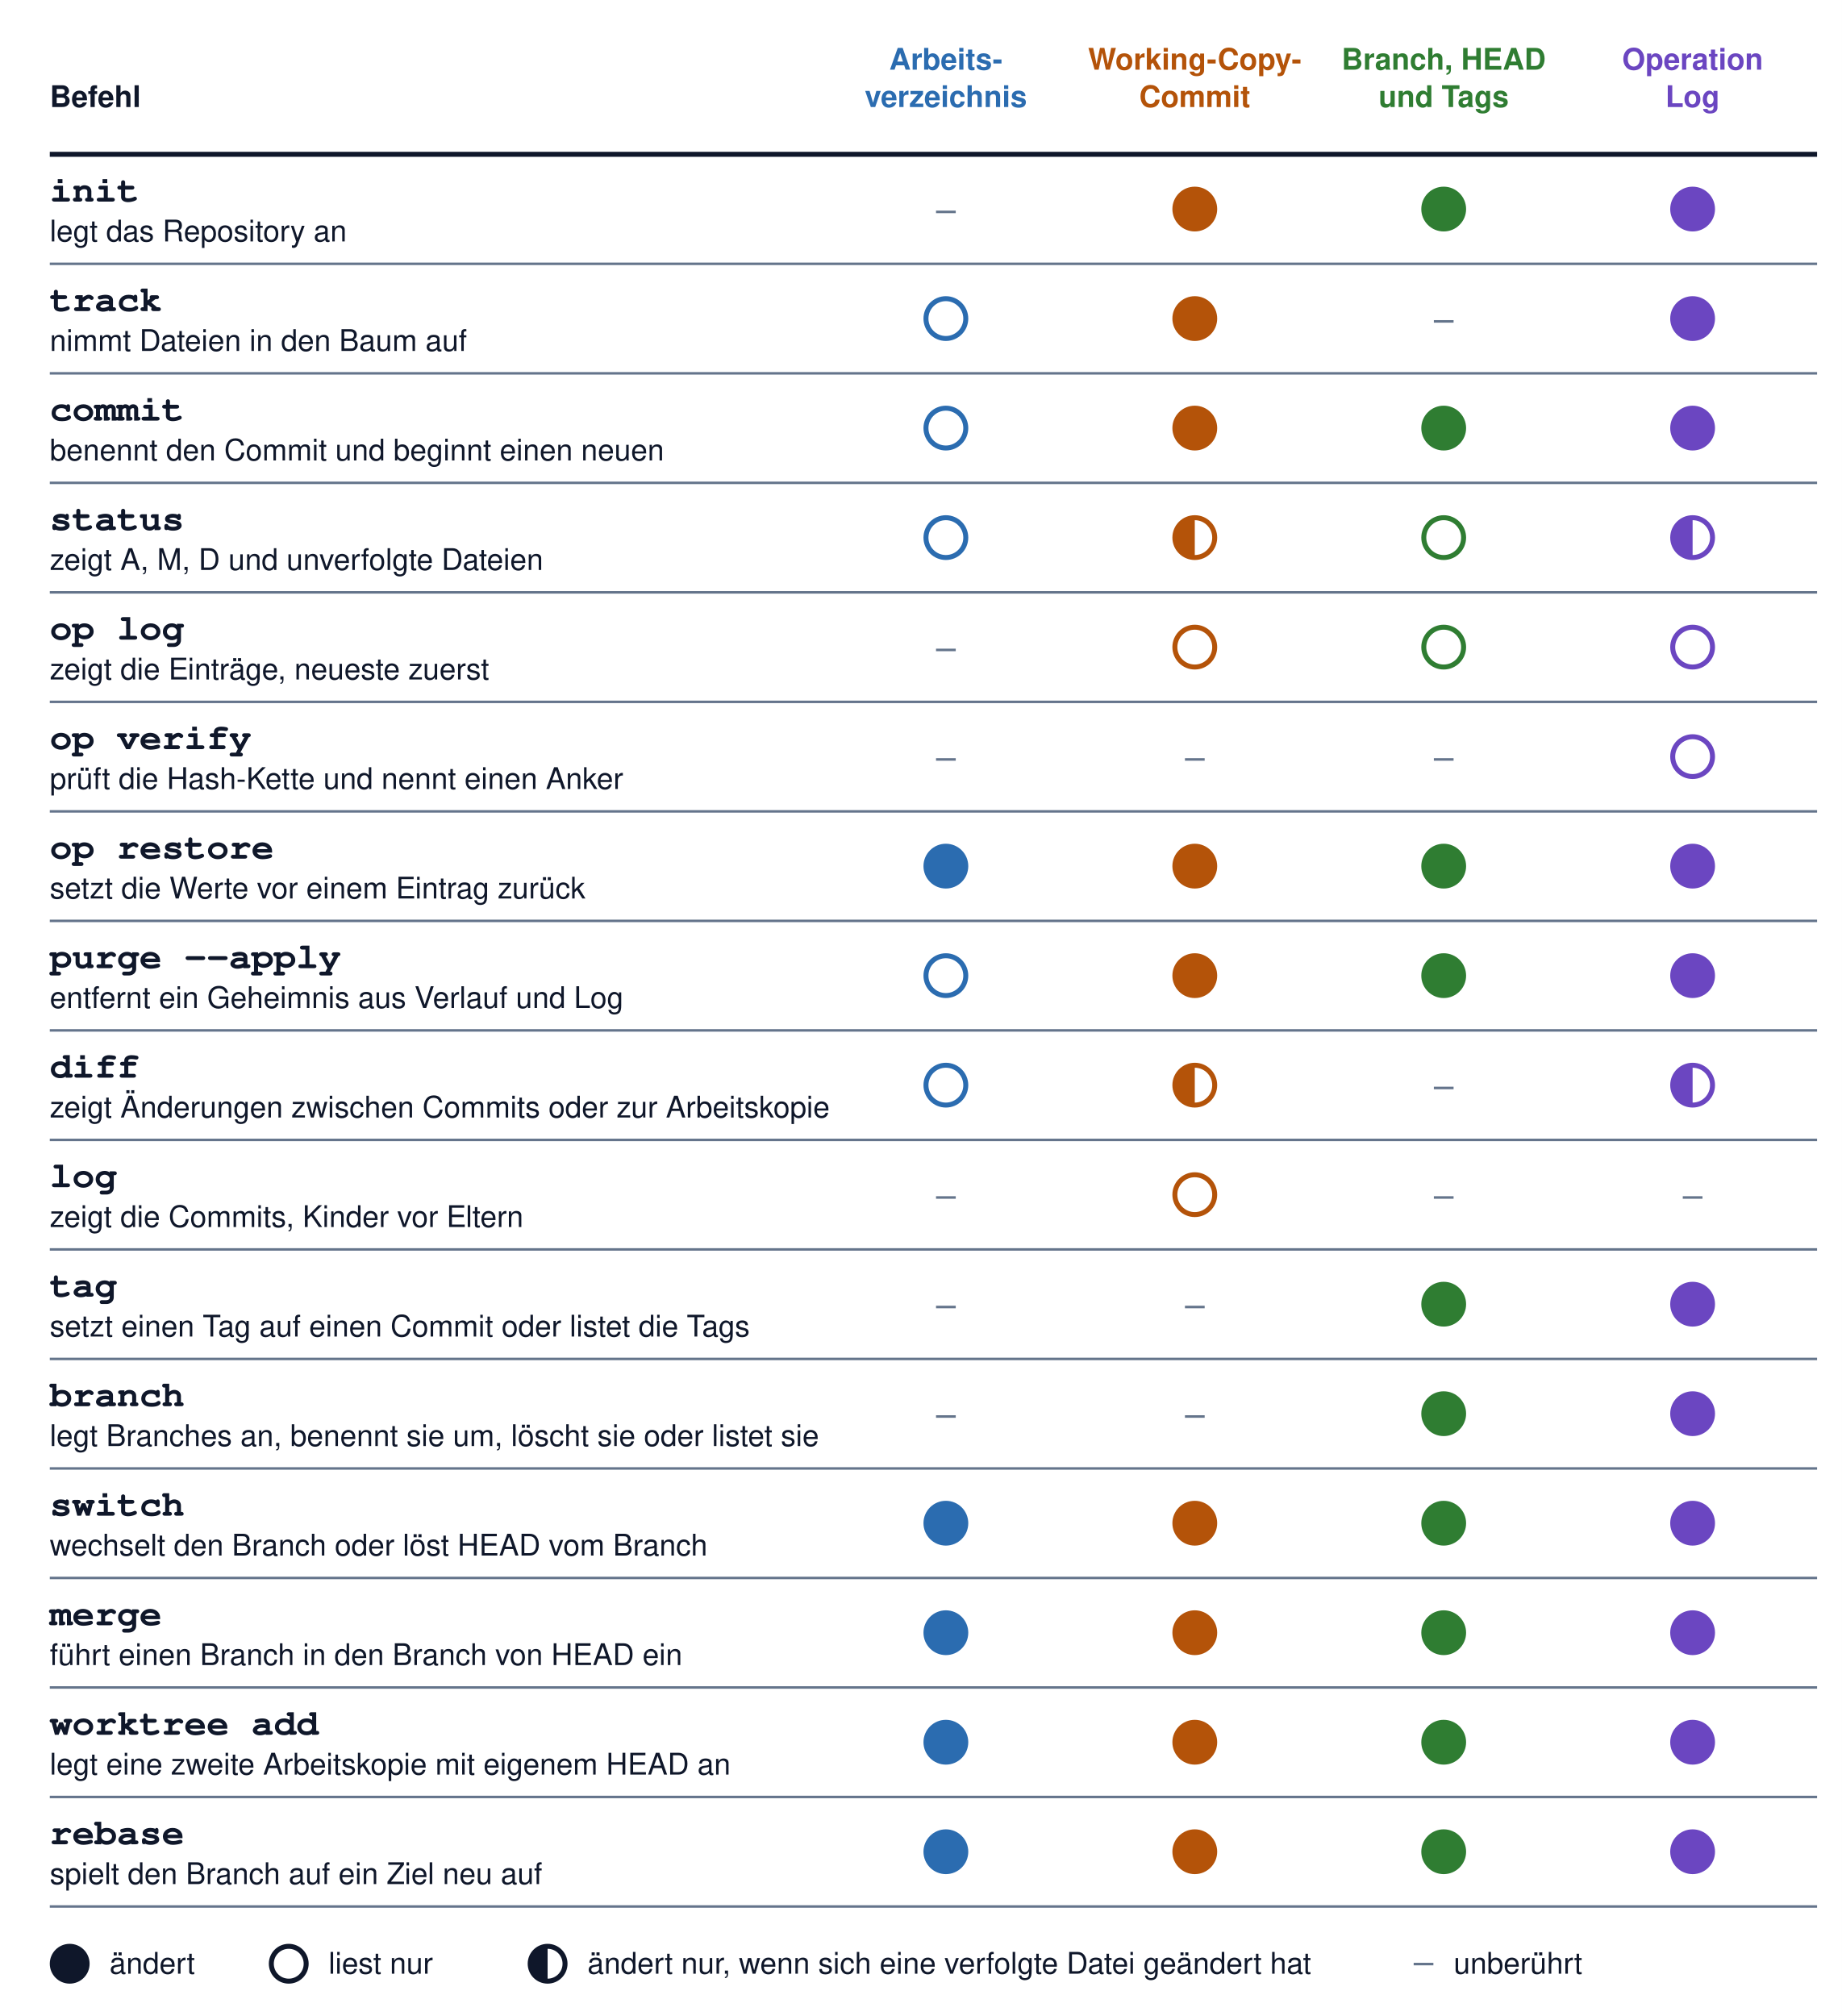
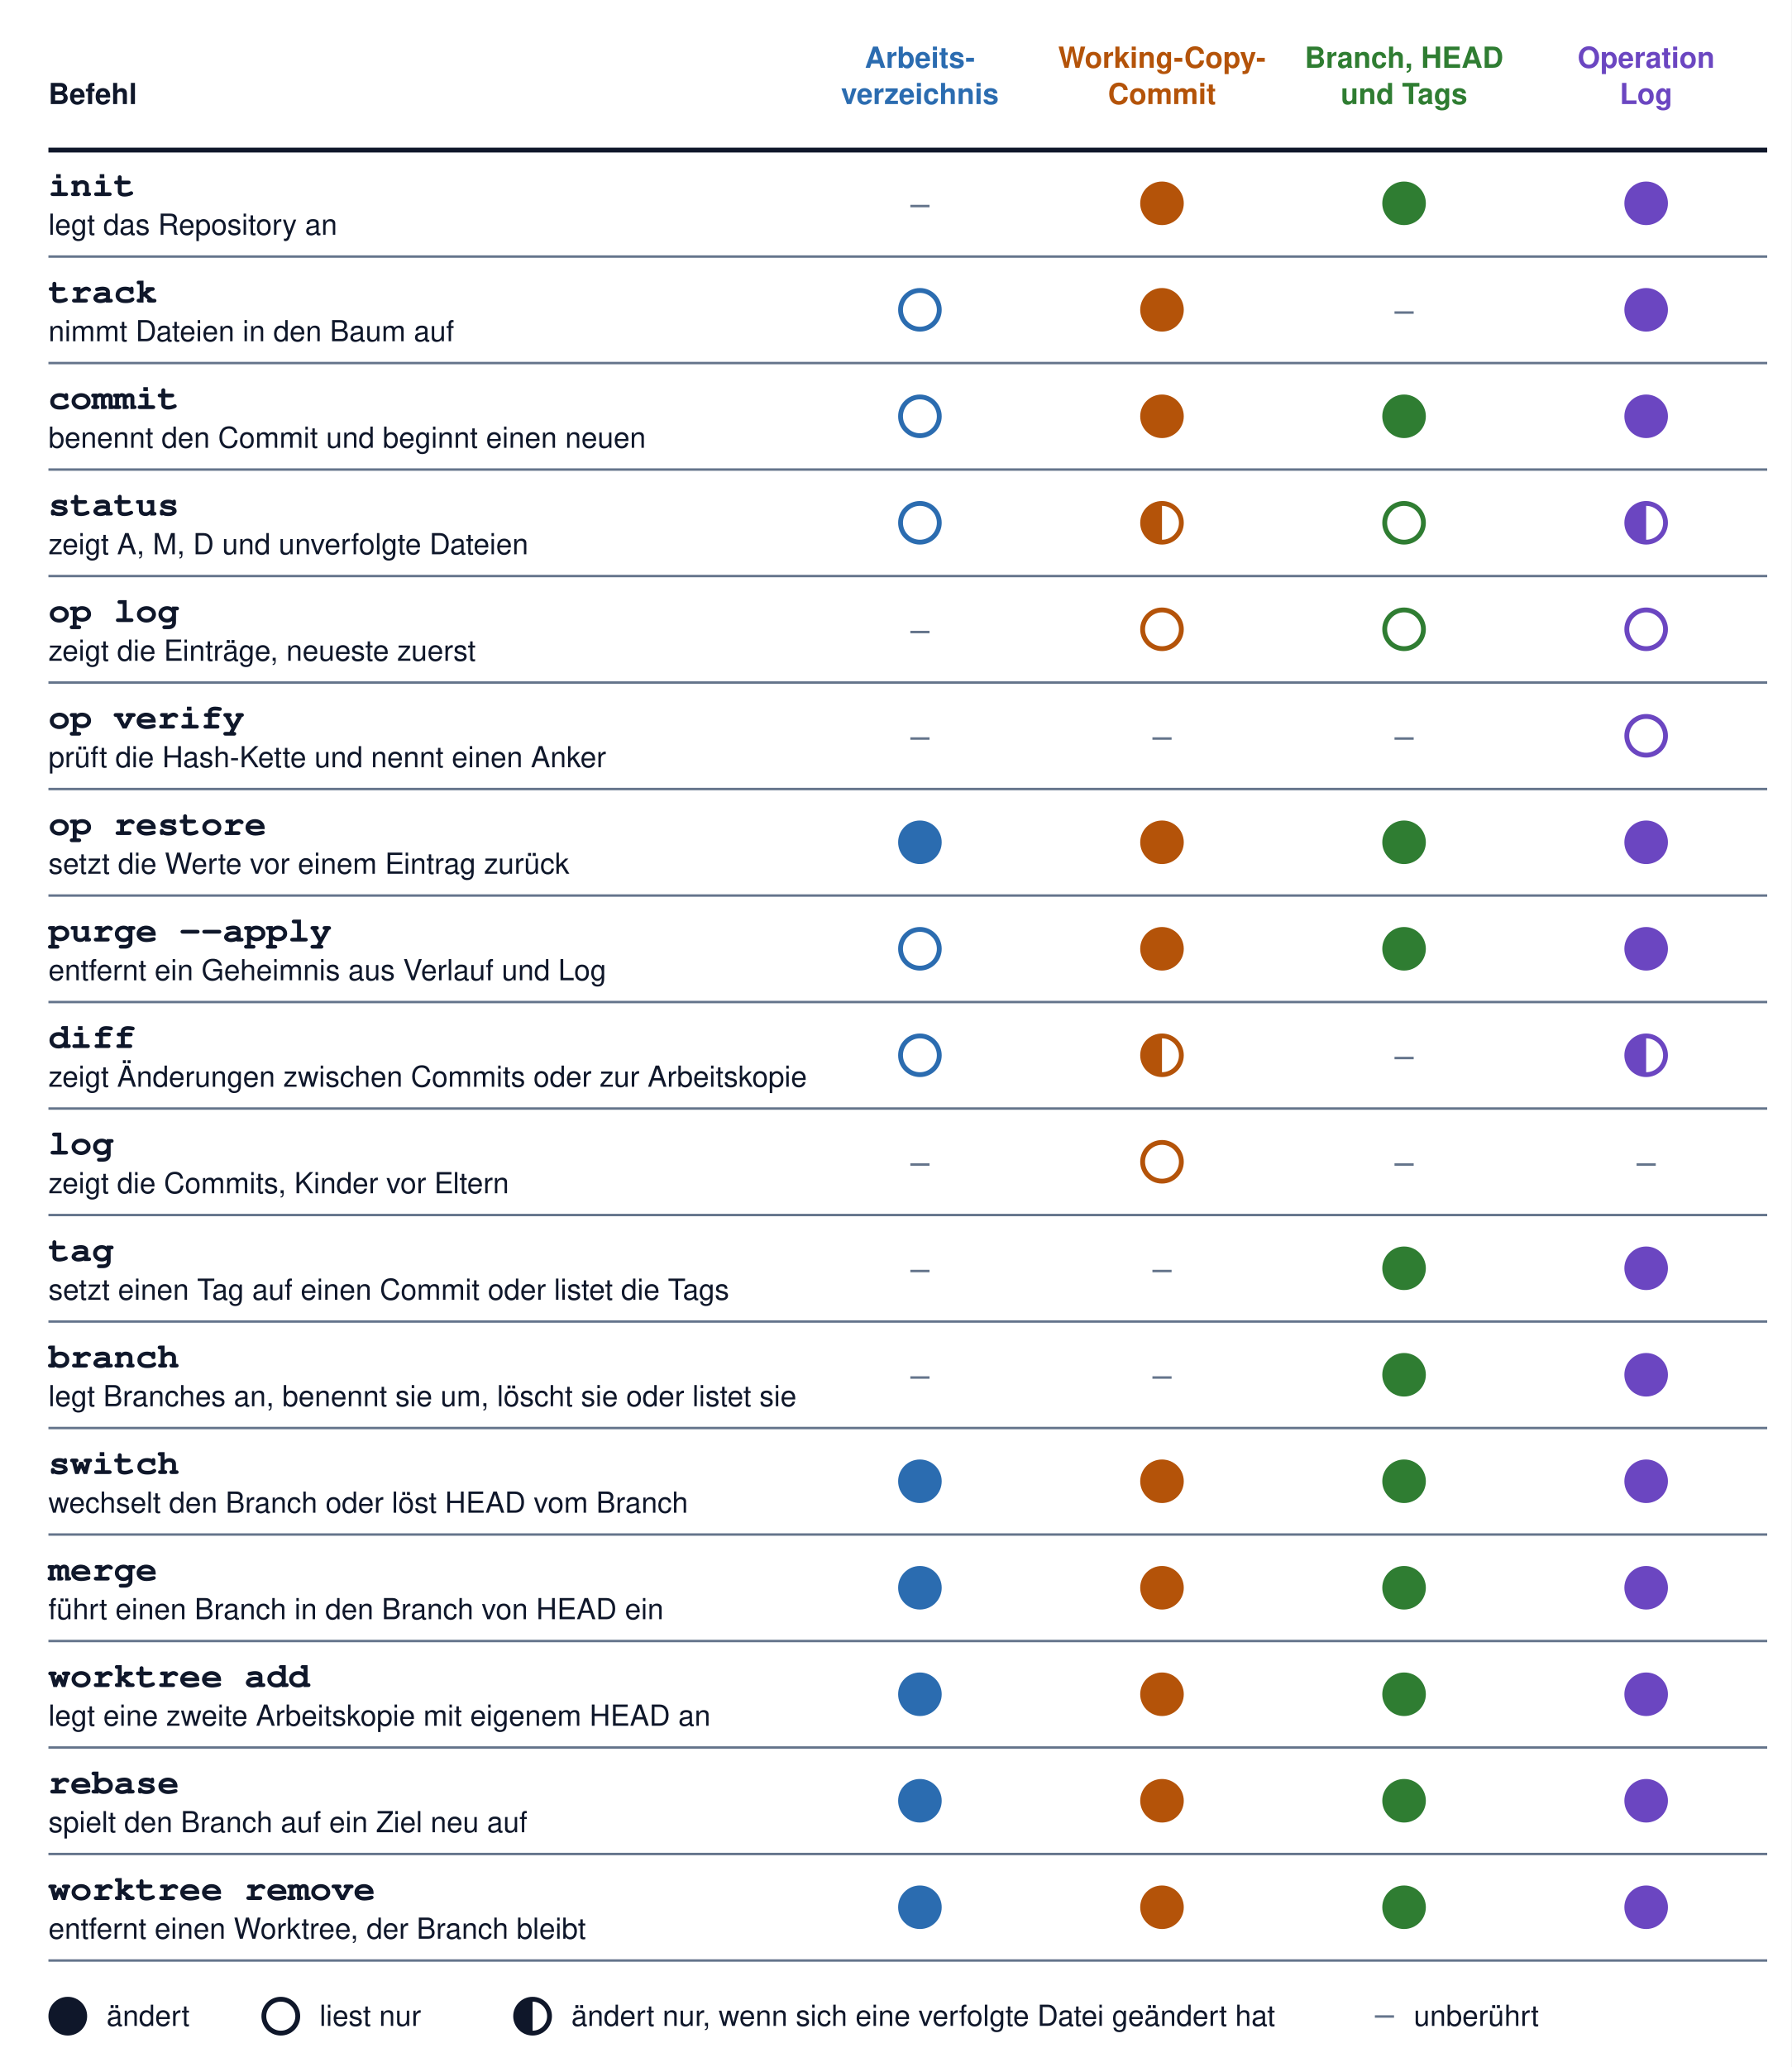
- <svg xmlns="http://www.w3.org/2000/svg" viewBox="0 0 740 810" font-family="Helvetica, Arial, sans-serif">
-   <rect x="0" y="0" width="740" height="810" fill="#FFFFFF" />
+ <svg xmlns="http://www.w3.org/2000/svg" viewBox="0 0 740 854" font-family="Helvetica, Arial, sans-serif">
+   <rect x="0" y="0" width="740" height="854" fill="#FFFFFF" />
  <g font-size="12" font-weight="bold" text-anchor="middle">
    <text x="380" y="28" fill="#2B6CB0">Arbeits-</text>
    <text x="380" y="43" fill="#2B6CB0">verzeichnis</text>
    <text x="480" y="28" fill="#B45309">Working-Copy-</text>
    <text x="480" y="43" fill="#B45309">Commit</text>
    <text x="580" y="28" fill="#2F7D32">Branch, HEAD</text>
    <text x="580" y="43" fill="#2F7D32">und Tags</text>
    <text x="680" y="28" fill="#6B46C1">Operation</text>
    <text x="680" y="43" fill="#6B46C1">Log</text>
  </g>
  <text x="20" y="43" font-size="12" font-weight="bold" fill="#0F172A">Befehl</text>
  <line x1="20" y1="62" x2="730" y2="62" stroke="#0F172A" stroke-width="2" />
  <g stroke="#64748B" stroke-width="1">
    <line x1="20" y1="106" x2="730" y2="106" />
    <line x1="20" y1="150" x2="730" y2="150" />
    <line x1="20" y1="194" x2="730" y2="194" />
    <line x1="20" y1="238" x2="730" y2="238" />
    <line x1="20" y1="282" x2="730" y2="282" />
    <line x1="20" y1="326" x2="730" y2="326" />
    <line x1="20" y1="370" x2="730" y2="370" />
    <line x1="20" y1="414" x2="730" y2="414" />
    <line x1="20" y1="458" x2="730" y2="458" />
    <line x1="20" y1="502" x2="730" y2="502" />
    <line x1="20" y1="546" x2="730" y2="546" />
    <line x1="20" y1="590" x2="730" y2="590" />
    <line x1="20" y1="634" x2="730" y2="634" />
    <line x1="20" y1="678" x2="730" y2="678" />
    <line x1="20" y1="722" x2="730" y2="722" />
    <line x1="20" y1="766" x2="730" y2="766" />
+     <line x1="20" y1="810" x2="730" y2="810" />
  </g>
  <g fill="#0F172A">
    <text x="20" y="81" font-family="Courier, monospace" font-size="15" font-weight="bold">init</text>
    <text x="20" y="125" font-family="Courier, monospace" font-size="15" font-weight="bold">track</text>
    <text x="20" y="169" font-family="Courier, monospace" font-size="15" font-weight="bold">commit</text>
    <text x="20" y="213" font-family="Courier, monospace" font-size="15" font-weight="bold">status</text>
    <text x="20" y="257" font-family="Courier, monospace" font-size="15" font-weight="bold">op log</text>
    <text x="20" y="301" font-family="Courier, monospace" font-size="15" font-weight="bold">op verify</text>
    <text x="20" y="345" font-family="Courier, monospace" font-size="15" font-weight="bold">op restore</text>
    <text x="20" y="389" font-family="Courier, monospace" font-size="15" font-weight="bold">purge --apply</text>
    <text x="20" y="433" font-family="Courier, monospace" font-size="15" font-weight="bold">diff</text>
    <text x="20" y="477" font-family="Courier, monospace" font-size="15" font-weight="bold">log</text>
    <text x="20" y="521" font-family="Courier, monospace" font-size="15" font-weight="bold">tag</text>
    <text x="20" y="565" font-family="Courier, monospace" font-size="15" font-weight="bold">branch</text>
    <text x="20" y="609" font-family="Courier, monospace" font-size="15" font-weight="bold">switch</text>
    <text x="20" y="653" font-family="Courier, monospace" font-size="15" font-weight="bold">merge</text>
    <text x="20" y="697" font-family="Courier, monospace" font-size="15" font-weight="bold">worktree add</text>
    <text x="20" y="741" font-family="Courier, monospace" font-size="15" font-weight="bold">rebase</text>
+     <text x="20" y="785" font-family="Courier, monospace" font-size="15" font-weight="bold">worktree remove</text>
  </g>
  <g fill="#0F172A" font-size="12">
    <text x="20" y="97">legt das Repository an</text>
    <text x="20" y="141">nimmt Dateien in den Baum auf</text>
    <text x="20" y="185">benennt den Commit und beginnt einen neuen</text>
    <text x="20" y="229">zeigt A, M, D und unverfolgte Dateien</text>
    <text x="20" y="273">zeigt die Einträge, neueste zuerst</text>
    <text x="20" y="317">prüft die Hash-Kette und nennt einen Anker</text>
    <text x="20" y="361">setzt die Werte vor einem Eintrag zurück</text>
    <text x="20" y="405">entfernt ein Geheimnis aus Verlauf und Log</text>
    <text x="20" y="449">zeigt Änderungen zwischen Commits oder zur Arbeitskopie</text>
    <text x="20" y="493">zeigt die Commits, Kinder vor Eltern</text>
    <text x="20" y="537">setzt einen Tag auf einen Commit oder listet die Tags</text>
    <text x="20" y="581">legt Branches an, benennt sie um, löscht sie oder listet sie</text>
    <text x="20" y="625">wechselt den Branch oder löst HEAD vom Branch</text>
    <text x="20" y="669">führt einen Branch in den Branch von HEAD ein</text>
    <text x="20" y="713">legt eine zweite Arbeitskopie mit eigenem HEAD an</text>
    <text x="20" y="757">spielt den Branch auf ein Ziel neu auf</text>
+     <text x="20" y="801">entfernt einen Worktree, der Branch bleibt</text>
  </g>
  <circle cx="480" cy="84" r="9" fill="#B45309" />
  <circle cx="580" cy="84" r="9" fill="#2F7D32" />
  <circle cx="680" cy="84" r="9" fill="#6B46C1" />
  <text x="380" y="89" font-size="14" fill="#64748B" text-anchor="middle">–</text>
  <circle cx="380" cy="128" r="8" fill="none" stroke="#2B6CB0" stroke-width="2" />
  <circle cx="480" cy="128" r="9" fill="#B45309" />
  <text x="580" y="133" font-size="14" fill="#64748B" text-anchor="middle">–</text>
  <circle cx="680" cy="128" r="9" fill="#6B46C1" />
  <circle cx="380" cy="172" r="8" fill="none" stroke="#2B6CB0" stroke-width="2" />
  <circle cx="480" cy="172" r="9" fill="#B45309" />
  <circle cx="580" cy="172" r="9" fill="#2F7D32" />
  <circle cx="680" cy="172" r="9" fill="#6B46C1" />
  <circle cx="380" cy="216" r="8" fill="none" stroke="#2B6CB0" stroke-width="2" />
  <circle cx="480" cy="216" r="8" fill="none" stroke="#B45309" stroke-width="2" />
  <path d="M480,208 A8,8 0 0 0 480,224 Z" fill="#B45309" />
  <circle cx="580" cy="216" r="8" fill="none" stroke="#2F7D32" stroke-width="2" />
  <circle cx="680" cy="216" r="8" fill="none" stroke="#6B46C1" stroke-width="2" />
  <path d="M680,208 A8,8 0 0 0 680,224 Z" fill="#6B46C1" />
  <text x="380" y="265" font-size="14" fill="#64748B" text-anchor="middle">–</text>
  <circle cx="480" cy="260" r="8" fill="none" stroke="#B45309" stroke-width="2" />
  <circle cx="580" cy="260" r="8" fill="none" stroke="#2F7D32" stroke-width="2" />
  <circle cx="680" cy="260" r="8" fill="none" stroke="#6B46C1" stroke-width="2" />
  <text x="380" y="309" font-size="14" fill="#64748B" text-anchor="middle">–</text>
  <text x="480" y="309" font-size="14" fill="#64748B" text-anchor="middle">–</text>
  <text x="580" y="309" font-size="14" fill="#64748B" text-anchor="middle">–</text>
  <circle cx="680" cy="304" r="8" fill="none" stroke="#6B46C1" stroke-width="2" />
  <circle cx="380" cy="348" r="9" fill="#2B6CB0" />
  <circle cx="480" cy="348" r="9" fill="#B45309" />
  <circle cx="580" cy="348" r="9" fill="#2F7D32" />
  <circle cx="680" cy="348" r="9" fill="#6B46C1" />
  <circle cx="380" cy="392" r="8" fill="none" stroke="#2B6CB0" stroke-width="2" />
  <circle cx="480" cy="392" r="9" fill="#B45309" />
  <circle cx="580" cy="392" r="9" fill="#2F7D32" />
  <circle cx="680" cy="392" r="9" fill="#6B46C1" />
  <circle cx="380" cy="436" r="8" fill="none" stroke="#2B6CB0" stroke-width="2" />
  <circle cx="480" cy="436" r="8" fill="none" stroke="#B45309" stroke-width="2" />
  <path d="M480,428 A8,8 0 0 0 480,444 Z" fill="#B45309" />
  <text x="580" y="441" font-size="14" fill="#64748B" text-anchor="middle">–</text>
  <circle cx="680" cy="436" r="8" fill="none" stroke="#6B46C1" stroke-width="2" />
  <path d="M680,428 A8,8 0 0 0 680,444 Z" fill="#6B46C1" />
  <text x="380" y="485" font-size="14" fill="#64748B" text-anchor="middle">–</text>
  <circle cx="480" cy="480" r="8" fill="none" stroke="#B45309" stroke-width="2" />
  <text x="580" y="485" font-size="14" fill="#64748B" text-anchor="middle">–</text>
  <text x="680" y="485" font-size="14" fill="#64748B" text-anchor="middle">–</text>
  <text x="380" y="529" font-size="14" fill="#64748B" text-anchor="middle">–</text>
  <text x="480" y="529" font-size="14" fill="#64748B" text-anchor="middle">–</text>
  <circle cx="580" cy="524" r="9" fill="#2F7D32" />
  <circle cx="680" cy="524" r="9" fill="#6B46C1" />
  <text x="380" y="573" font-size="14" fill="#64748B" text-anchor="middle">–</text>
  <text x="480" y="573" font-size="14" fill="#64748B" text-anchor="middle">–</text>
  <circle cx="580" cy="568" r="9" fill="#2F7D32" />
  <circle cx="680" cy="568" r="9" fill="#6B46C1" />
  <circle cx="380" cy="612" r="9" fill="#2B6CB0" />
  <circle cx="480" cy="612" r="9" fill="#B45309" />
  <circle cx="580" cy="612" r="9" fill="#2F7D32" />
  <circle cx="680" cy="612" r="9" fill="#6B46C1" />
  <circle cx="380" cy="656" r="9" fill="#2B6CB0" />
  <circle cx="480" cy="656" r="9" fill="#B45309" />
  <circle cx="580" cy="656" r="9" fill="#2F7D32" />
  <circle cx="680" cy="656" r="9" fill="#6B46C1" />
  <circle cx="380" cy="700" r="9" fill="#2B6CB0" />
  <circle cx="480" cy="700" r="9" fill="#B45309" />
  <circle cx="580" cy="700" r="9" fill="#2F7D32" />
  <circle cx="680" cy="700" r="9" fill="#6B46C1" />
  <circle cx="380" cy="744" r="9" fill="#2B6CB0" />
  <circle cx="480" cy="744" r="9" fill="#B45309" />
  <circle cx="580" cy="744" r="9" fill="#2F7D32" />
  <circle cx="680" cy="744" r="9" fill="#6B46C1" />
+   <circle cx="380" cy="788" r="9" fill="#2B6CB0" />
+   <circle cx="480" cy="788" r="9" fill="#B45309" />
+   <circle cx="580" cy="788" r="9" fill="#2F7D32" />
+   <circle cx="680" cy="788" r="9" fill="#6B46C1" />
  <g fill="#0F172A" font-size="12">
-     <circle cx="28" cy="789" r="8" fill="#0F172A" />
-     <text x="44" y="793">ändert</text>
-     <circle cx="116" cy="789" r="7" fill="none" stroke="#0F172A" stroke-width="2" />
-     <text x="132" y="793">liest nur</text>
-     <circle cx="220" cy="789" r="7" fill="none" stroke="#0F172A" stroke-width="2" />
-     <path d="M220,782 A7,7 0 0 0 220,796 Z" fill="#0F172A" />
-     <text x="236" y="793">ändert nur, wenn sich eine verfolgte Datei geändert hat</text>
-     <text x="568" y="793" font-size="14" fill="#64748B">–</text>
-     <text x="584" y="793">unberührt</text>
+     <circle cx="28" cy="833" r="8" fill="#0F172A" />
+     <text x="44" y="837">ändert</text>
+     <circle cx="116" cy="833" r="7" fill="none" stroke="#0F172A" stroke-width="2" />
+     <text x="132" y="837">liest nur</text>
+     <circle cx="220" cy="833" r="7" fill="none" stroke="#0F172A" stroke-width="2" />
+     <path d="M220,826 A7,7 0 0 0 220,840 Z" fill="#0F172A" />
+     <text x="236" y="837">ändert nur, wenn sich eine verfolgte Datei geändert hat</text>
+     <text x="568" y="837" font-size="14" fill="#64748B">–</text>
+     <text x="584" y="837">unberührt</text>
  </g>
</svg>
